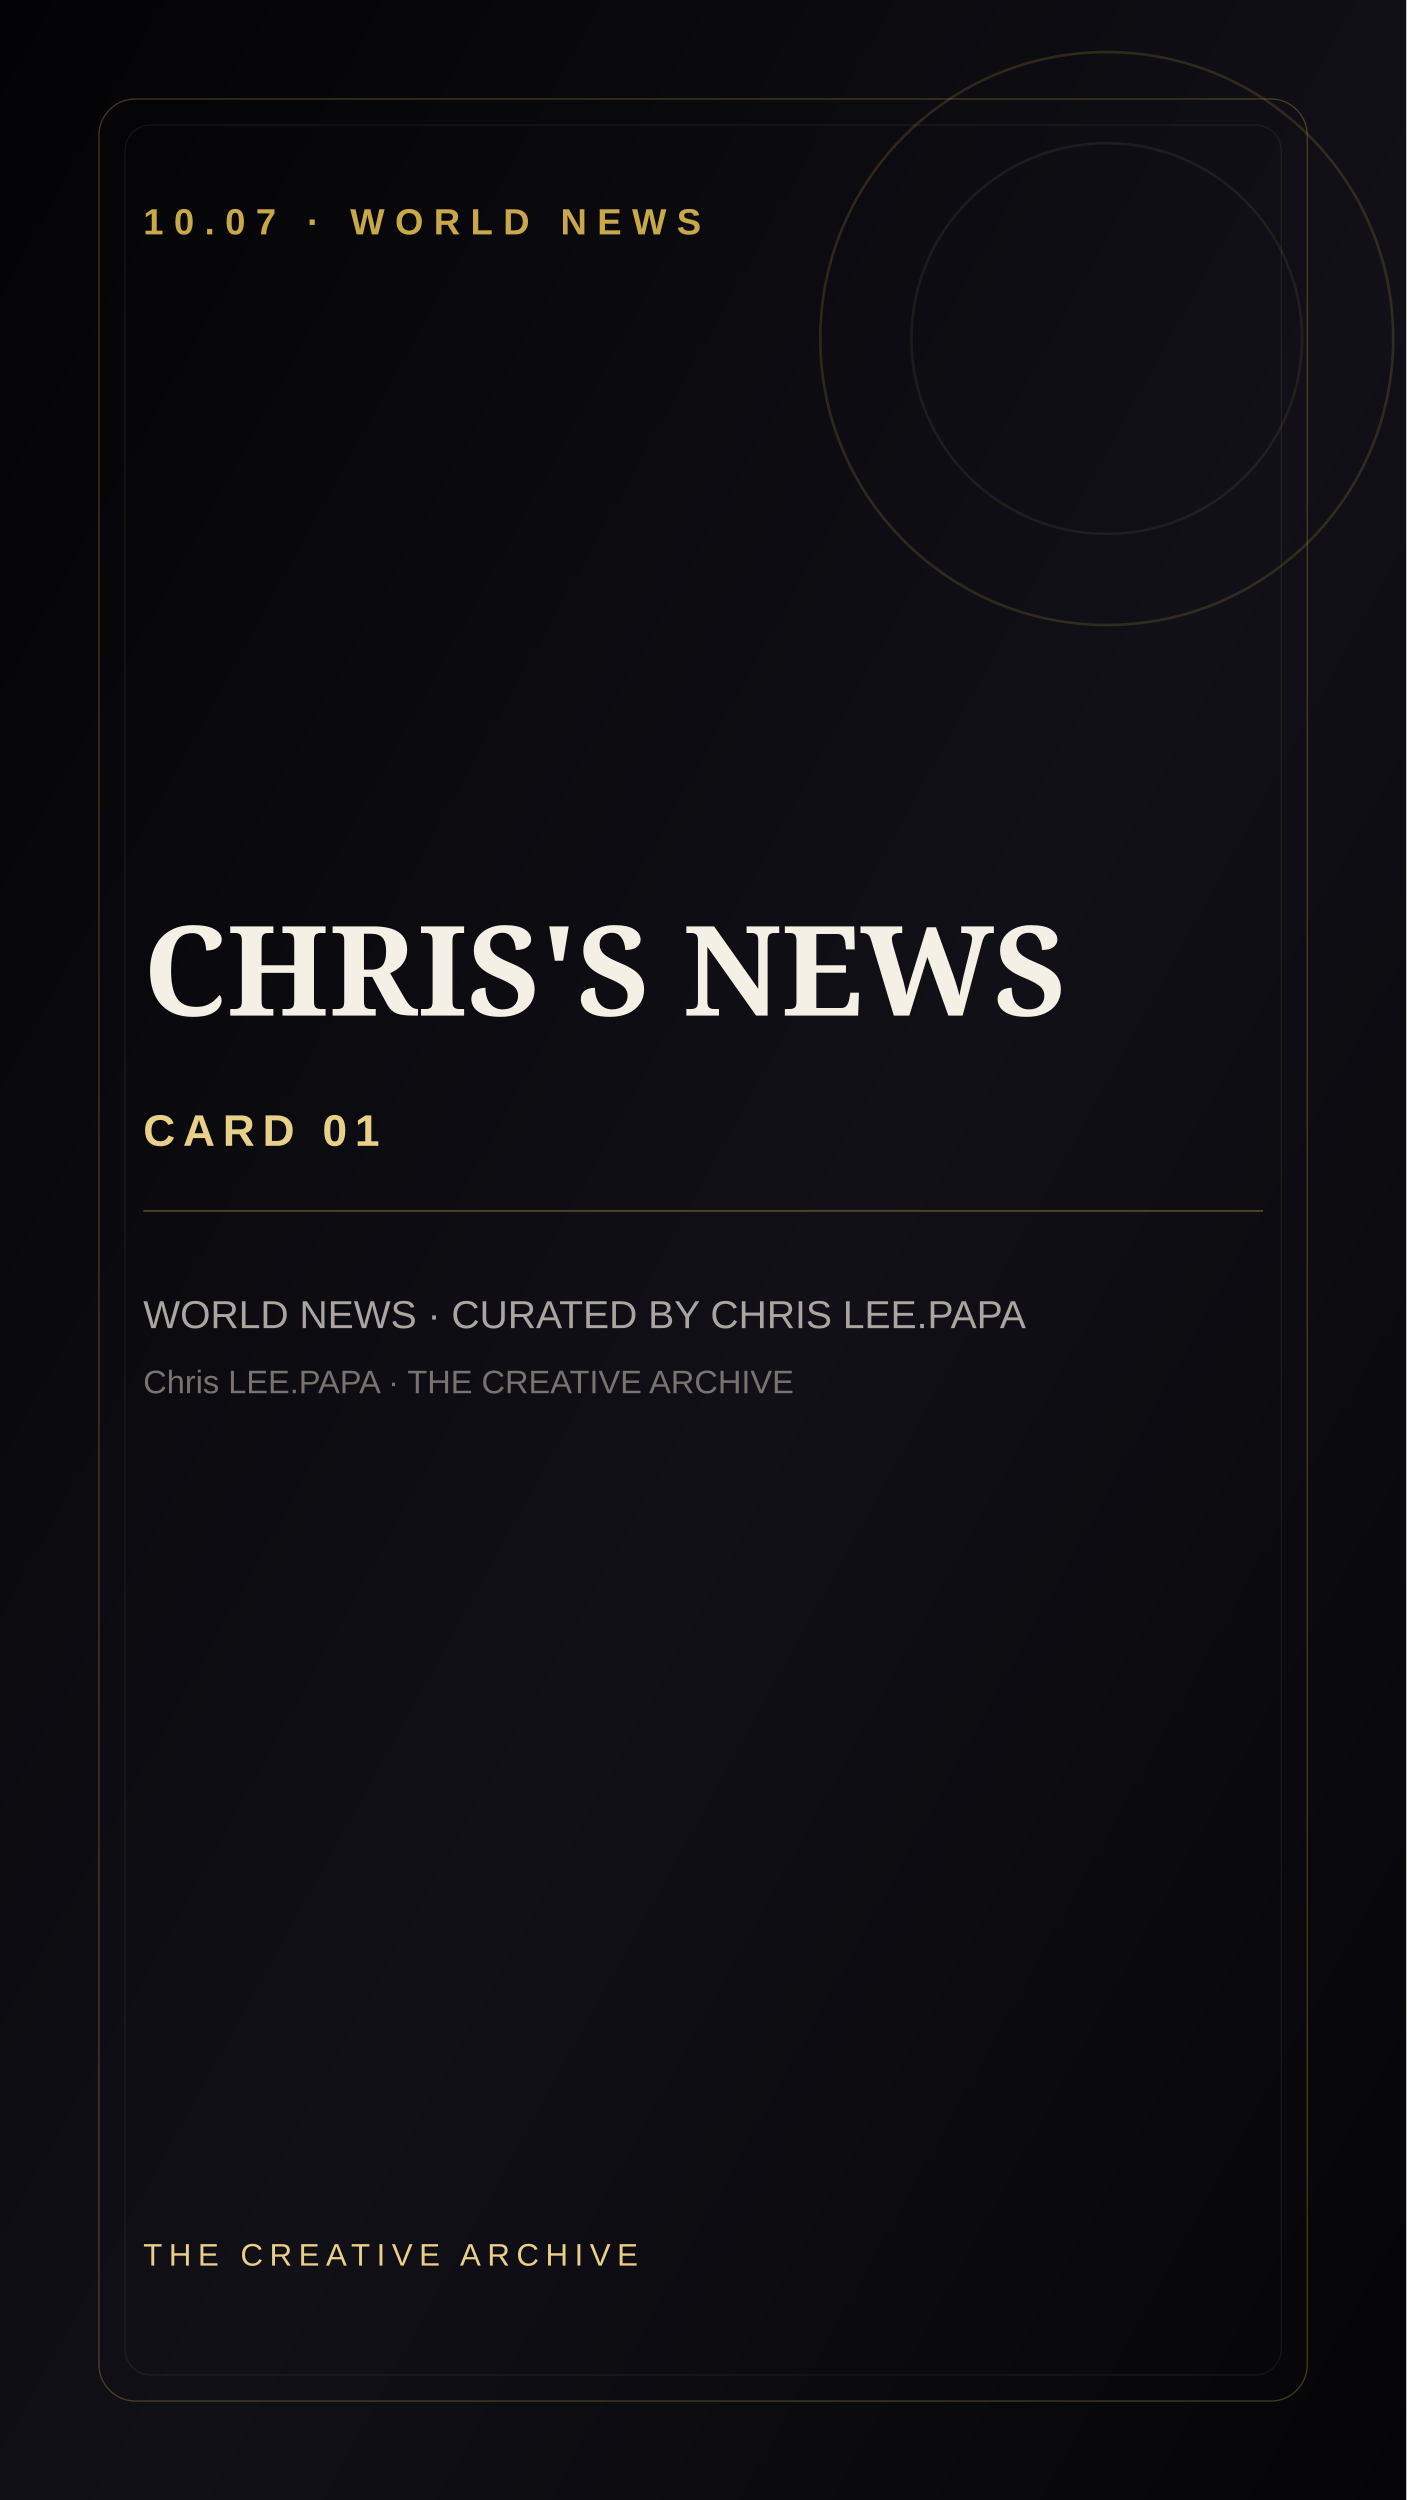
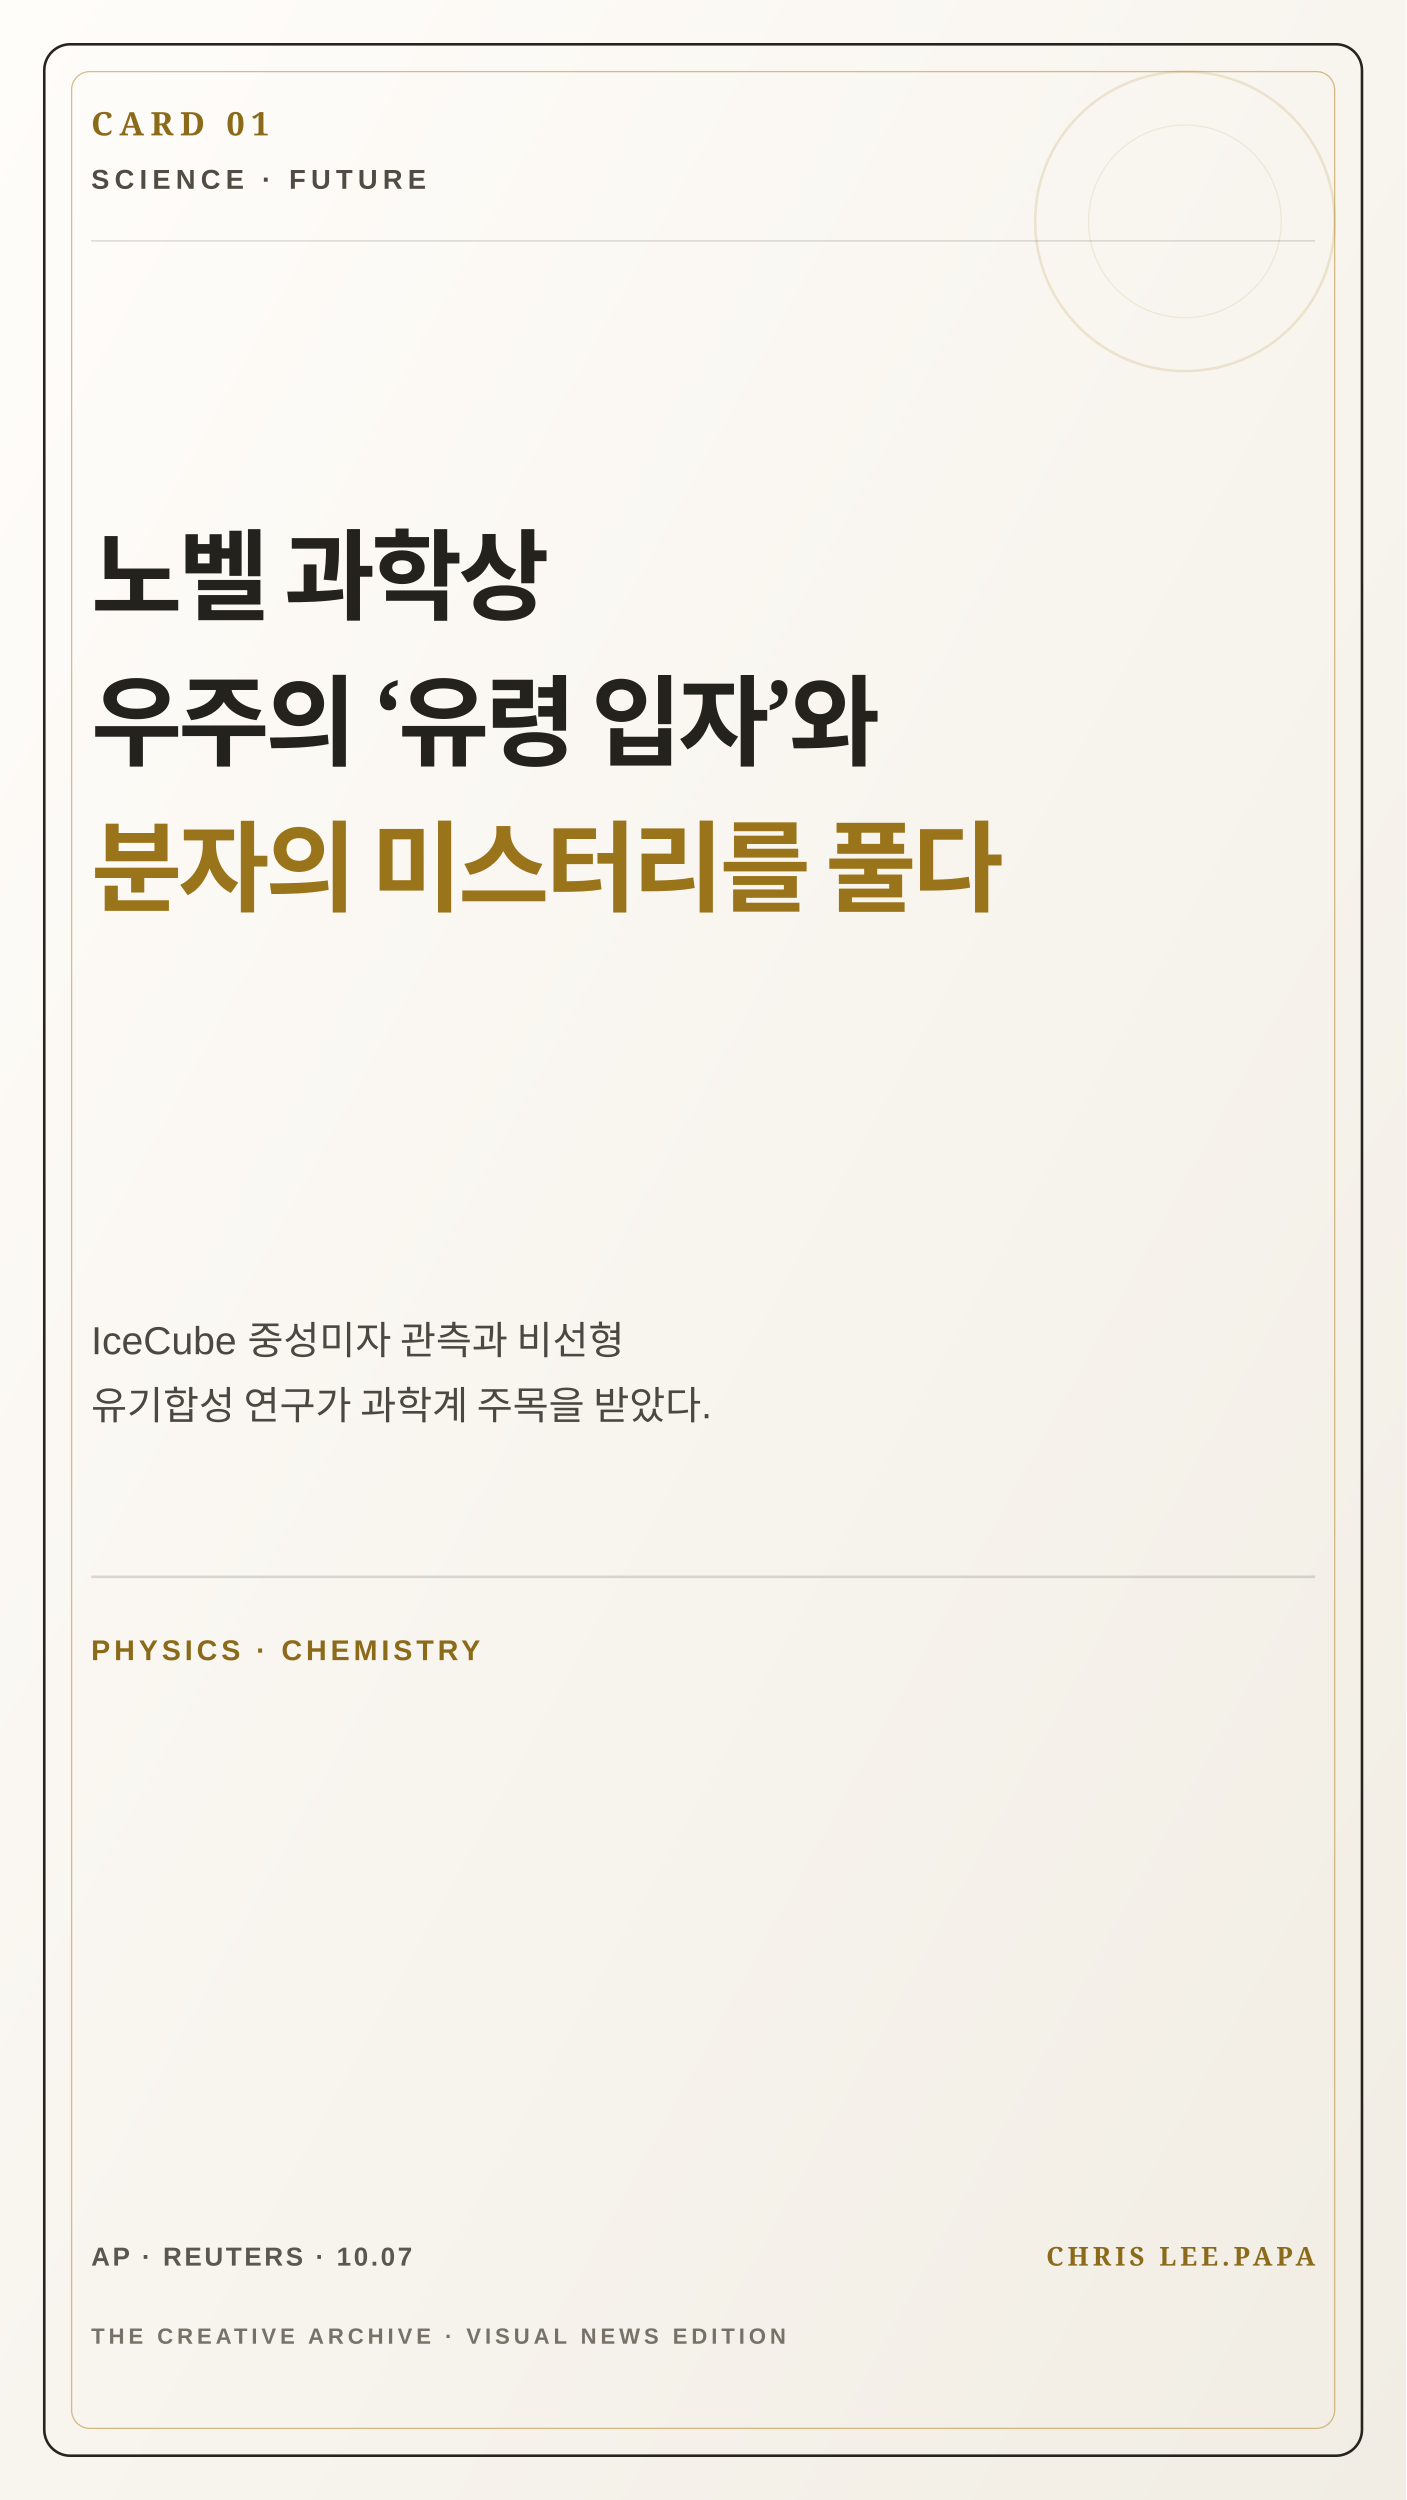
- <svg xmlns="http://www.w3.org/2000/svg" viewBox="0 0 1080 1920">
+ <svg xmlns="http://www.w3.org/2000/svg" width="1080" height="1920" viewBox="0 0 1080 1920">
  <defs>
-     <linearGradient id="g" x1="0" y1="0" x2="1" y2="1">
-       <stop offset="0" stop-color="#030305" />
-       <stop offset=".55" stop-color="#111017" />
-       <stop offset="1" stop-color="#050507" />
+     <linearGradient id="paper" x1="0" y1="0" x2="1" y2="1">
+       <stop offset="0" stop-color="#fffdfa" />
+       <stop offset="1" stop-color="#f1ede4" />
    </linearGradient>
-     <filter id="glow">
-       <feGaussianBlur stdDeviation="18" />
-     </filter>
+     <linearGradient id="gold" x1="0" y1="0" x2="1" y2="1">
+       <stop offset="0" stop-color="#b28b2d" />
+       <stop offset="1" stop-color="#e0c66d" />
+     </linearGradient>
  </defs>
-   <rect width="1080" height="1920" fill="url(#g)" />
-   <circle cx="850" cy="260" r="220" fill="none" stroke="#c9a84c" stroke-opacity=".18" stroke-width="2" />
-   <circle cx="850" cy="260" r="150" fill="none" stroke="#e8d08a" stroke-opacity=".08" stroke-width="2" />
-   <rect x="76" y="76" width="928" height="1768" rx="28" fill="none" stroke="#c9a84c" stroke-opacity=".32" />
-   <rect x="96" y="96" width="888" height="1728" rx="20" fill="none" stroke="#e8d08a" stroke-opacity=".08" />
-   <text x="110" y="180" fill="#c9a84c" font-family="Arial, sans-serif" font-size="28" font-weight="700" letter-spacing="8">10.07 · WORLD NEWS</text>
-   <text x="110" y="780" fill="#f5f0e6" font-family="Georgia, serif" font-size="96" font-weight="700">CHRIS'S NEWS</text>
-   <text x="110" y="880" fill="#e8d08a" font-family="Arial, sans-serif" font-size="34" font-weight="700" letter-spacing="6">CARD 01</text>
-   <line x1="110" y1="930" x2="970" y2="930" stroke="#c9a84c" stroke-opacity=".5" />
-   <text x="110" y="1020" fill="#aaa5a0" font-family="Arial, sans-serif" font-size="30">WORLD NEWS · CURATED BY CHRIS LEE.PAPA</text>
-   <text x="110" y="1070" fill="#77736f" font-family="Arial, sans-serif" font-size="25">Chris LEE.PAPA · THE CREATIVE ARCHIVE</text>
-   <text x="110" y="1740" fill="#e8d08a" font-family="Arial, sans-serif" font-size="24" letter-spacing="5">THE CREATIVE ARCHIVE</text>
+   <rect width="1080" height="1920" fill="url(#paper)" />
+   <rect x="34" y="34" width="1012" height="1852" rx="20" fill="none" stroke="#27241e" stroke-width="2" />
+   <rect x="55" y="55" width="970" height="1810" rx="14" fill="none" stroke="#b28b2d" stroke-opacity=".55" />
+   <circle cx="910" cy="170" r="115" fill="none" stroke="#b28b2d" stroke-opacity=".18" stroke-width="2" />
+   <circle cx="910" cy="170" r="74" fill="none" stroke="#b28b2d" stroke-opacity=".14" />
+   <text x="70" y="104" class="num">CARD 01</text>
+   <text x="70" y="145" class="kicker">SCIENCE · FUTURE</text>
+   <line x1="70" y1="185" x2="1010" y2="185" stroke="#27241e" stroke-opacity=".18" />
+   <text x="70" y="470" class="title">노벨 과학상</text>
+   <text x="70" y="582" class="title">우주의 ‘유령 입자’와</text>
+   <text x="70" y="694" class="title gold">분자의 미스터리를 풀다</text>
+   <g class="body">
+     <text x="70" y="1040">IceCube 중성미자 관측과 비선형</text>
+     <text x="70" y="1090">유기합성 연구가 과학계 주목을 받았다.</text>
+   </g>
+   <rect x="70" y="1210" width="940" height="2" fill="#27241e" opacity=".16" />
+   <text x="70" y="1275" class="tag">PHYSICS · CHEMISTRY</text>
+   <text x="70" y="1740" class="source">AP · REUTERS · 10.07</text>
+   <text x="1010" y="1740" text-anchor="end" class="mark">CHRIS LEE.PAPA</text>
+   <text x="70" y="1800" class="footer">THE CREATIVE ARCHIVE · VISUAL NEWS EDITION</text>
+   <style>
+ .num{font:700 25px Cinzel,Georgia,serif;letter-spacing:5px;fill:#8b6a19}.kicker{font:600 21px Arial,sans-serif;letter-spacing:4px;fill:#514c43}.date{font:700 32px Cinzel,Georgia,serif;letter-spacing:5px;fill:#8b6a19}.title{font:700 76px "Noto Serif KR",Georgia,serif;fill:#24221d;letter-spacing:-3px}.title.gold{fill:#9a741a}.body{font:400 30px "Noto Serif KR",Arial,sans-serif;fill:#4b4841}.tag{font:700 22px Arial,sans-serif;letter-spacing:3px;fill:#8b6a19}.source{font:600 20px Arial,sans-serif;letter-spacing:2px;fill:#5b574f}.mark{font:700 20px Cinzel,Georgia,serif;letter-spacing:3px;fill:#8b6a19}.footer{font:600 17px Arial,sans-serif;letter-spacing:3px;fill:#777168}
+ </style>
</svg>
